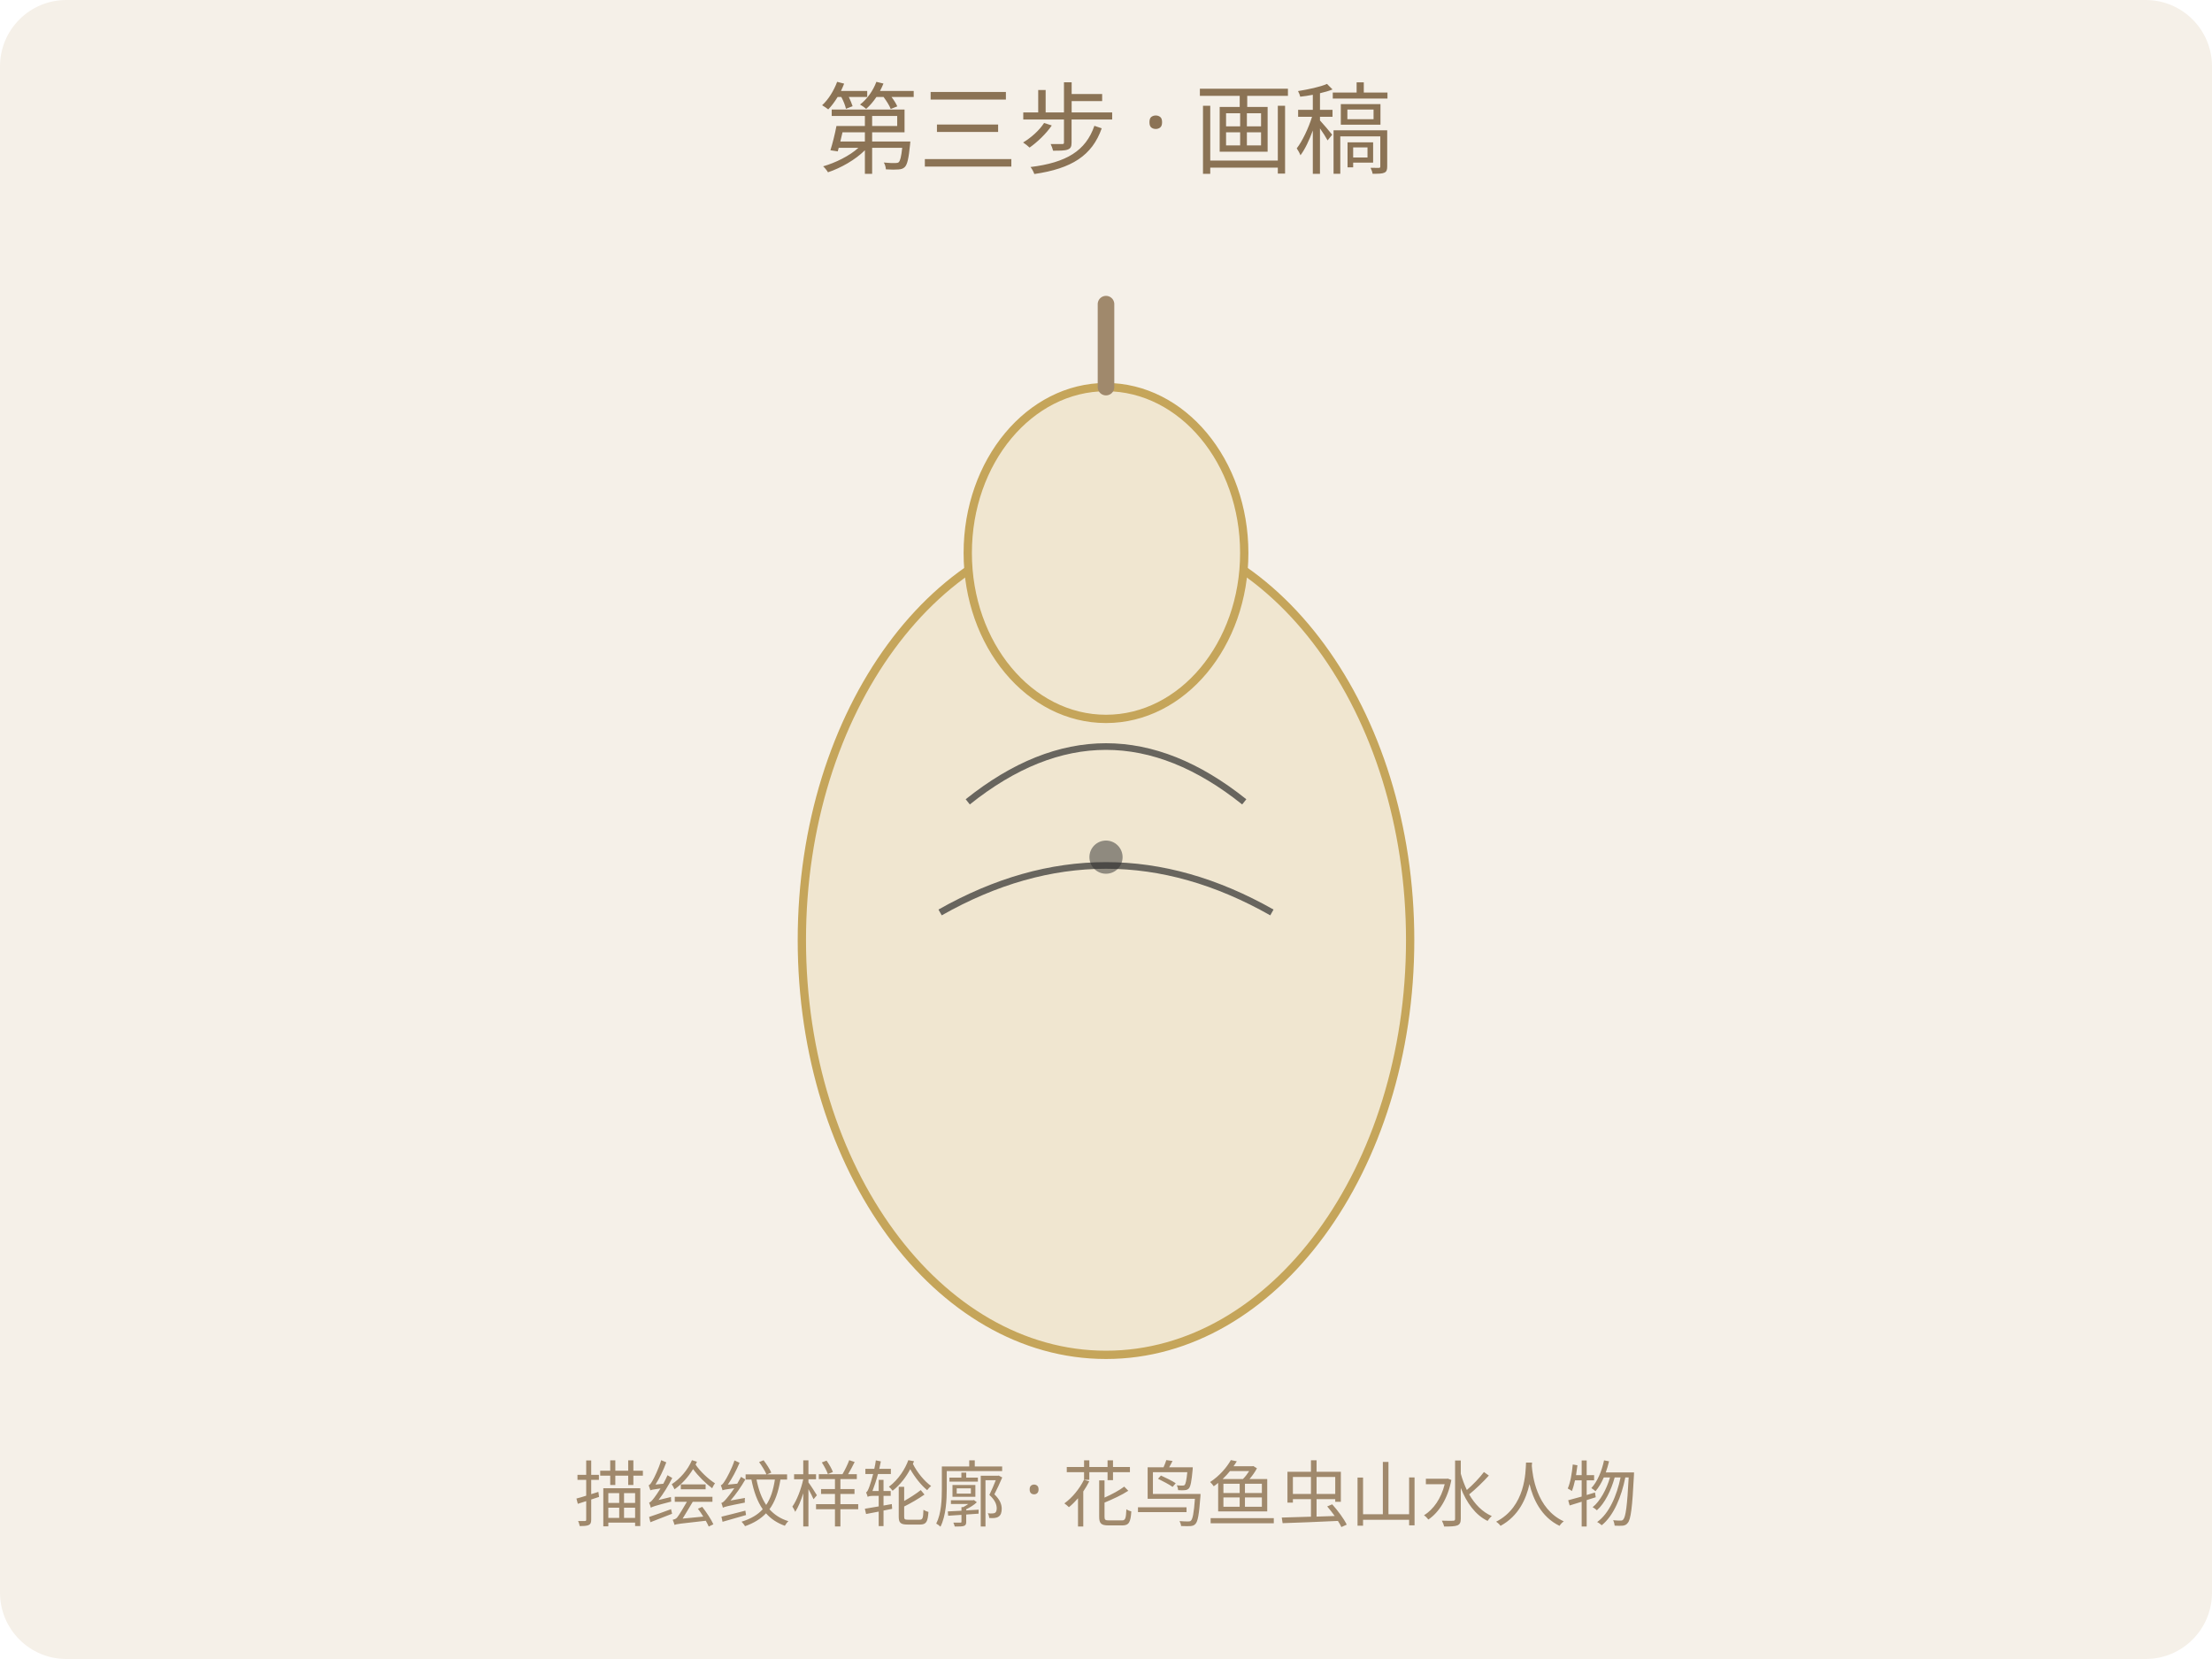
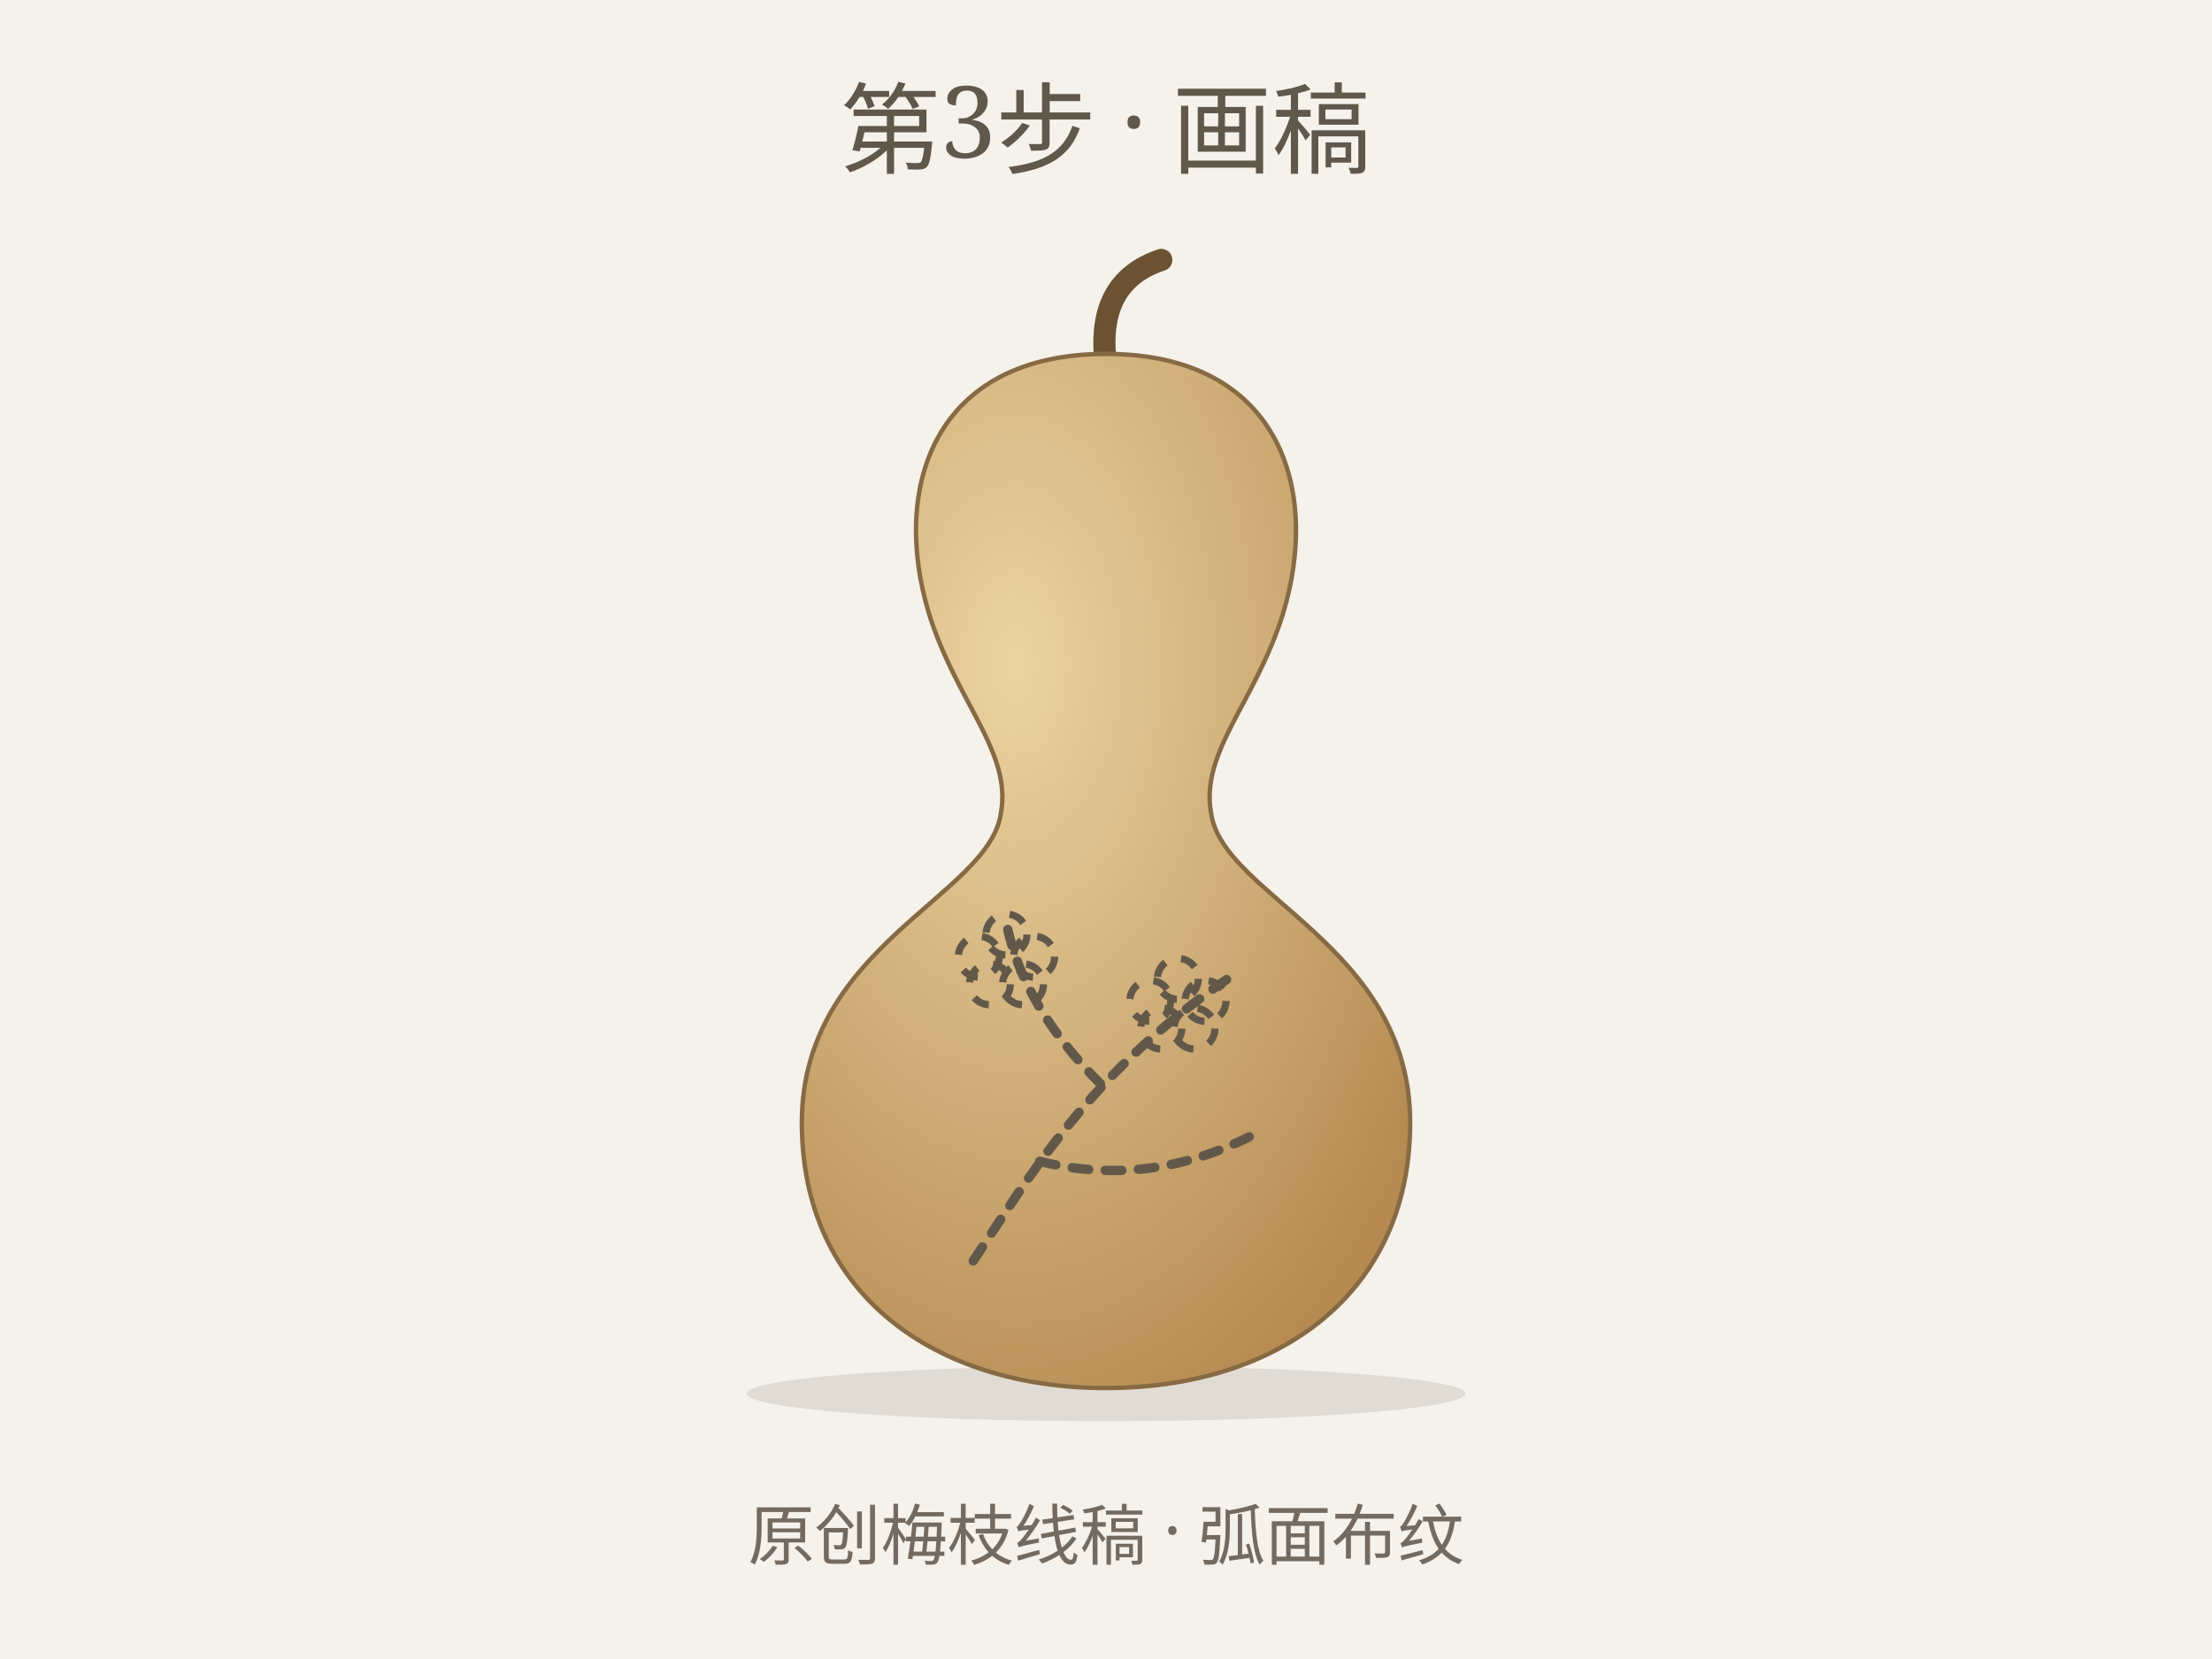
- <svg xmlns="http://www.w3.org/2000/svg" viewBox="0 0 400 300" fill="none">
-   <rect width="400" height="300" rx="12" fill="#F5F0E8" />
-   <text x="200" y="30" text-anchor="middle" font-family="serif" font-size="18" fill="#8B7355">第三步 · 画稿</text>
-   <ellipse cx="200" cy="170" rx="55" ry="75" fill="#F0E6D0" stroke="#C5A55A" stroke-width="1.5" />
-   <ellipse cx="200" cy="100" rx="25" ry="30" fill="#F0E6D0" stroke="#C5A55A" stroke-width="1.5" />
-   <line x1="200" y1="70" x2="200" y2="55" stroke="#A0896C" stroke-width="3" stroke-linecap="round" />
-   <path d="M175 145 Q200 125 225 145" stroke="#2D2D2D" stroke-width="1.2" fill="none" opacity="0.7" />
-   <path d="M170 165 Q200 148 230 165" stroke="#2D2D2D" stroke-width="1.2" fill="none" opacity="0.7" />
-   <circle cx="200" cy="155" r="3" fill="#2D2D2D" opacity="0.5" />
-   <text x="200" y="275" text-anchor="middle" font-family="sans-serif" font-size="13" fill="#A0896C">描绘纹样轮廓 · 花鸟鱼虫山水人物</text>
+ <svg xmlns="http://www.w3.org/2000/svg" viewBox="0 0 400 300" role="img" aria-label="东昌葫芦：画稿">
+   <defs>
+     <radialGradient id="shell" cx="35%" cy="30%" r="80%">
+       <stop stop-color="#ebd4a2" />
+       <stop offset="1" stop-color="#b68a51" />
+     </radialGradient>
+   </defs>
+   <rect width="400" height="300" fill="#F5F2EB" />
+   <text x="200" y="30" text-anchor="middle" font-family="serif" font-size="18" fill="#61584C">第3步 · 画稿</text>
+   <ellipse cx="200" cy="252" rx="65" ry="5" fill="#736049" opacity=".15" />
+   <path d="M200 66 Q198 51 210 47" fill="none" stroke="#6b5233" stroke-width="4" stroke-linecap="round" />
+   <path d="M200 64 C169 64 161 88 168 111 C173 127 183 136 181 147 C179 162 145 171 145 203 C145 234 169 251 200 251 C231 251 255 234 255 203 C255 171 221 162 219 147 C217 136 227 127 232 111 C239 88 231 64 200 64 Z" fill="url(#shell)" stroke="#876a43" stroke-width=".8" />
+   <g fill="none" stroke="#62584a" stroke-width="1.7" stroke-linecap="round" stroke-dasharray="3 3">
+     <path d="M176 228 C186 213 197 194 222 177" />
+     <path d="M188 210 Q208 215 227 205" />
+     <path d="M199 196 Q185 182 182 167" />
+   </g>
+   <circle cx="213" cy="177" r="3.7" fill="none" stroke="#62584a" stroke-width="1.3" stroke-dasharray="3 3" />
+   <circle cx="218" cy="181" r="3.7" fill="none" stroke="#62584a" stroke-width="1.3" stroke-dasharray="3 3" />
+   <circle cx="216" cy="186" r="3.7" fill="none" stroke="#62584a" stroke-width="1.3" stroke-dasharray="3 3" />
+   <circle cx="210" cy="186" r="3.7" fill="none" stroke="#62584a" stroke-width="1.3" stroke-dasharray="3 3" />
+   <circle cx="208" cy="181" r="3.7" fill="none" stroke="#62584a" stroke-width="1.3" stroke-dasharray="3 3" />
+   <circle cx="182" cy="169" r="3.7" fill="none" stroke="#62584a" stroke-width="1.3" stroke-dasharray="3 3" />
+   <circle cx="187" cy="173" r="3.7" fill="none" stroke="#62584a" stroke-width="1.3" stroke-dasharray="3 3" />
+   <circle cx="185" cy="178" r="3.7" fill="none" stroke="#62584a" stroke-width="1.3" stroke-dasharray="3 3" />
+   <circle cx="179" cy="178" r="3.7" fill="none" stroke="#62584a" stroke-width="1.3" stroke-dasharray="3 3" />
+   <circle cx="177" cy="173" r="3.7" fill="none" stroke="#62584a" stroke-width="1.3" stroke-dasharray="3 3" />
+   <text x="200" y="282" text-anchor="middle" font-family="sans-serif" font-size="12" fill="#746B60">原创梅枝线稿 · 弧面布纹</text>
</svg>
